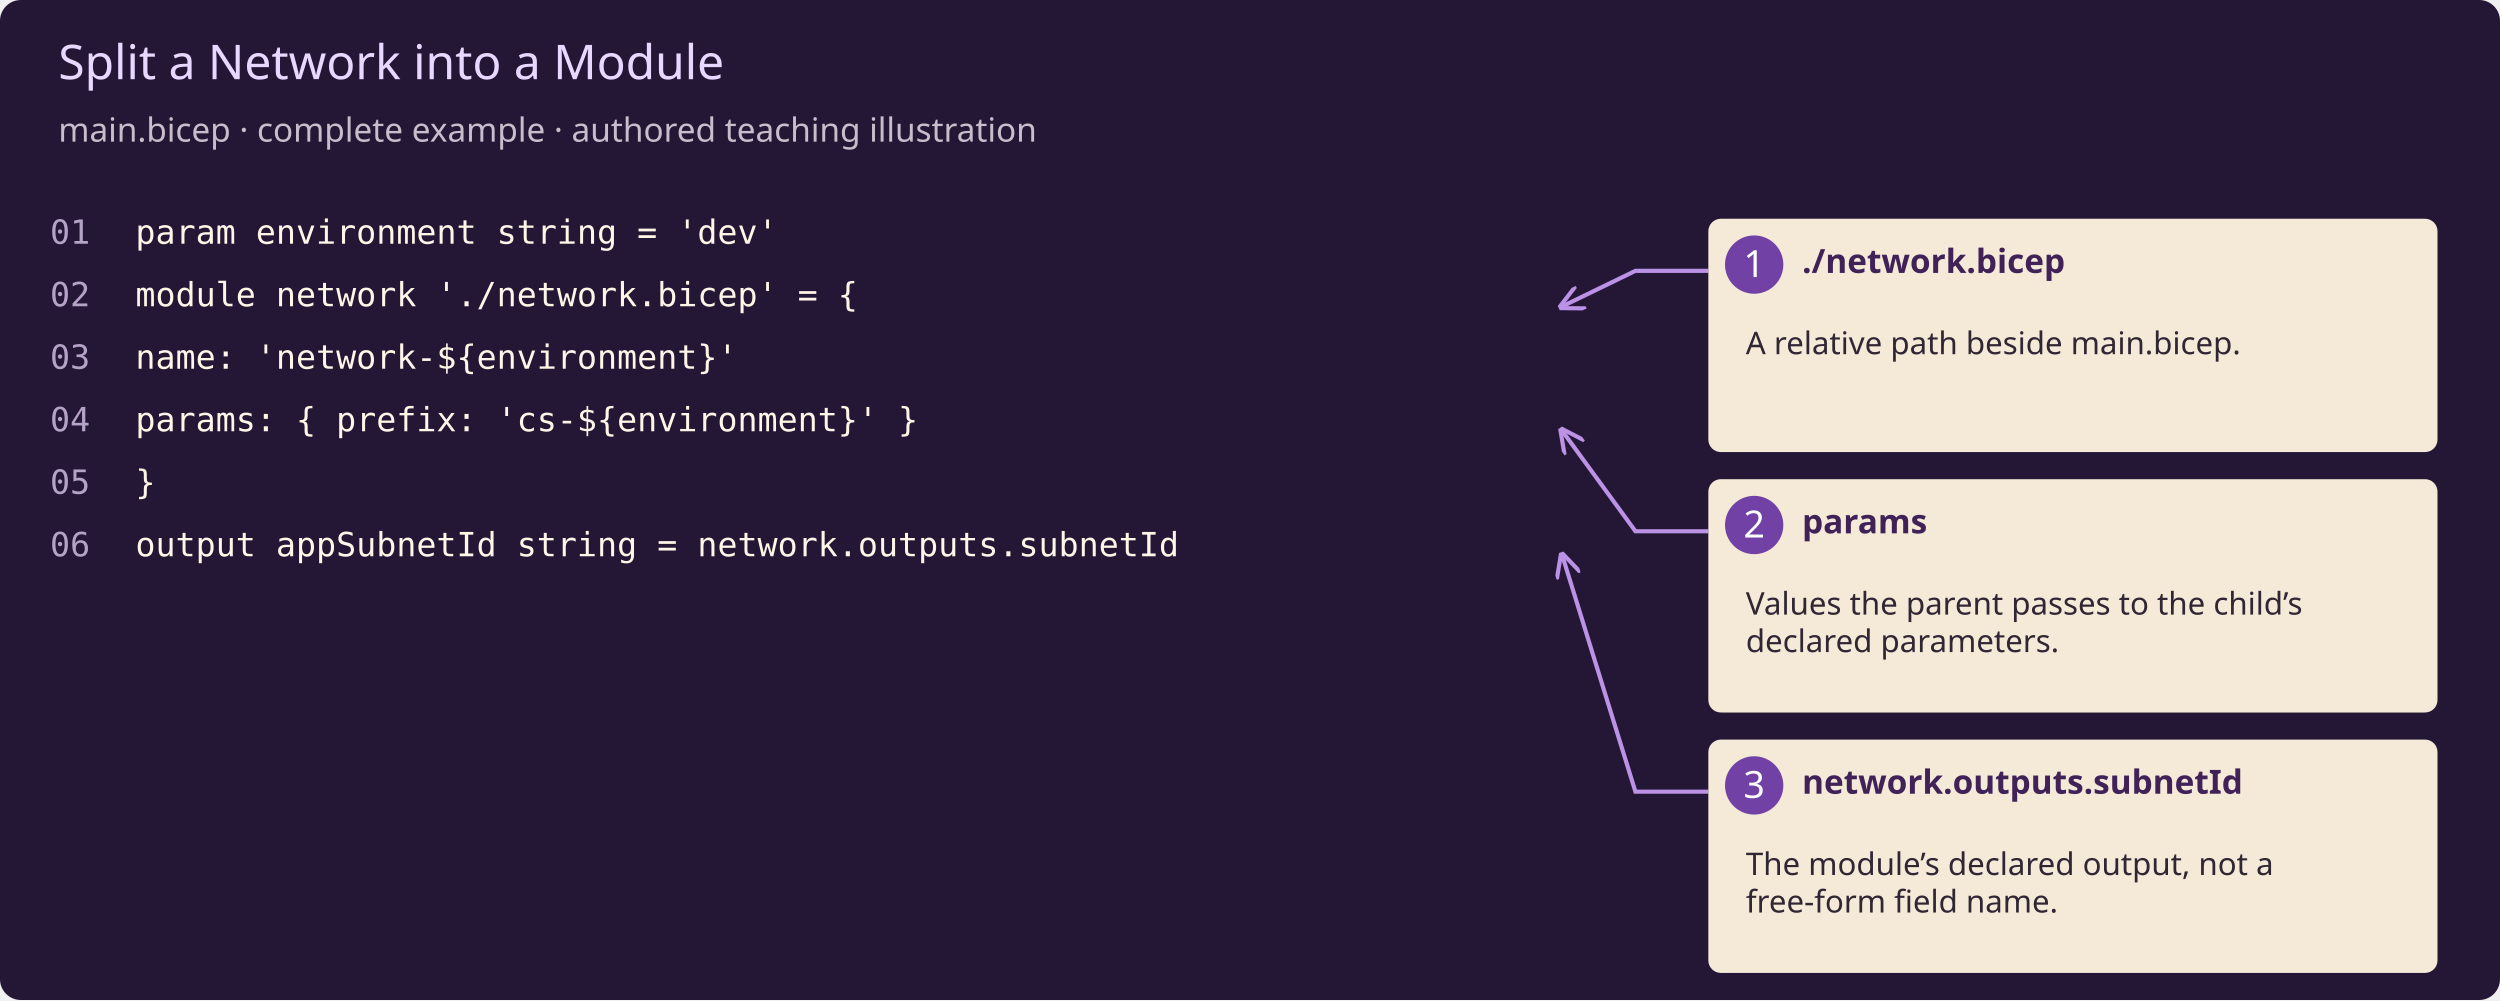
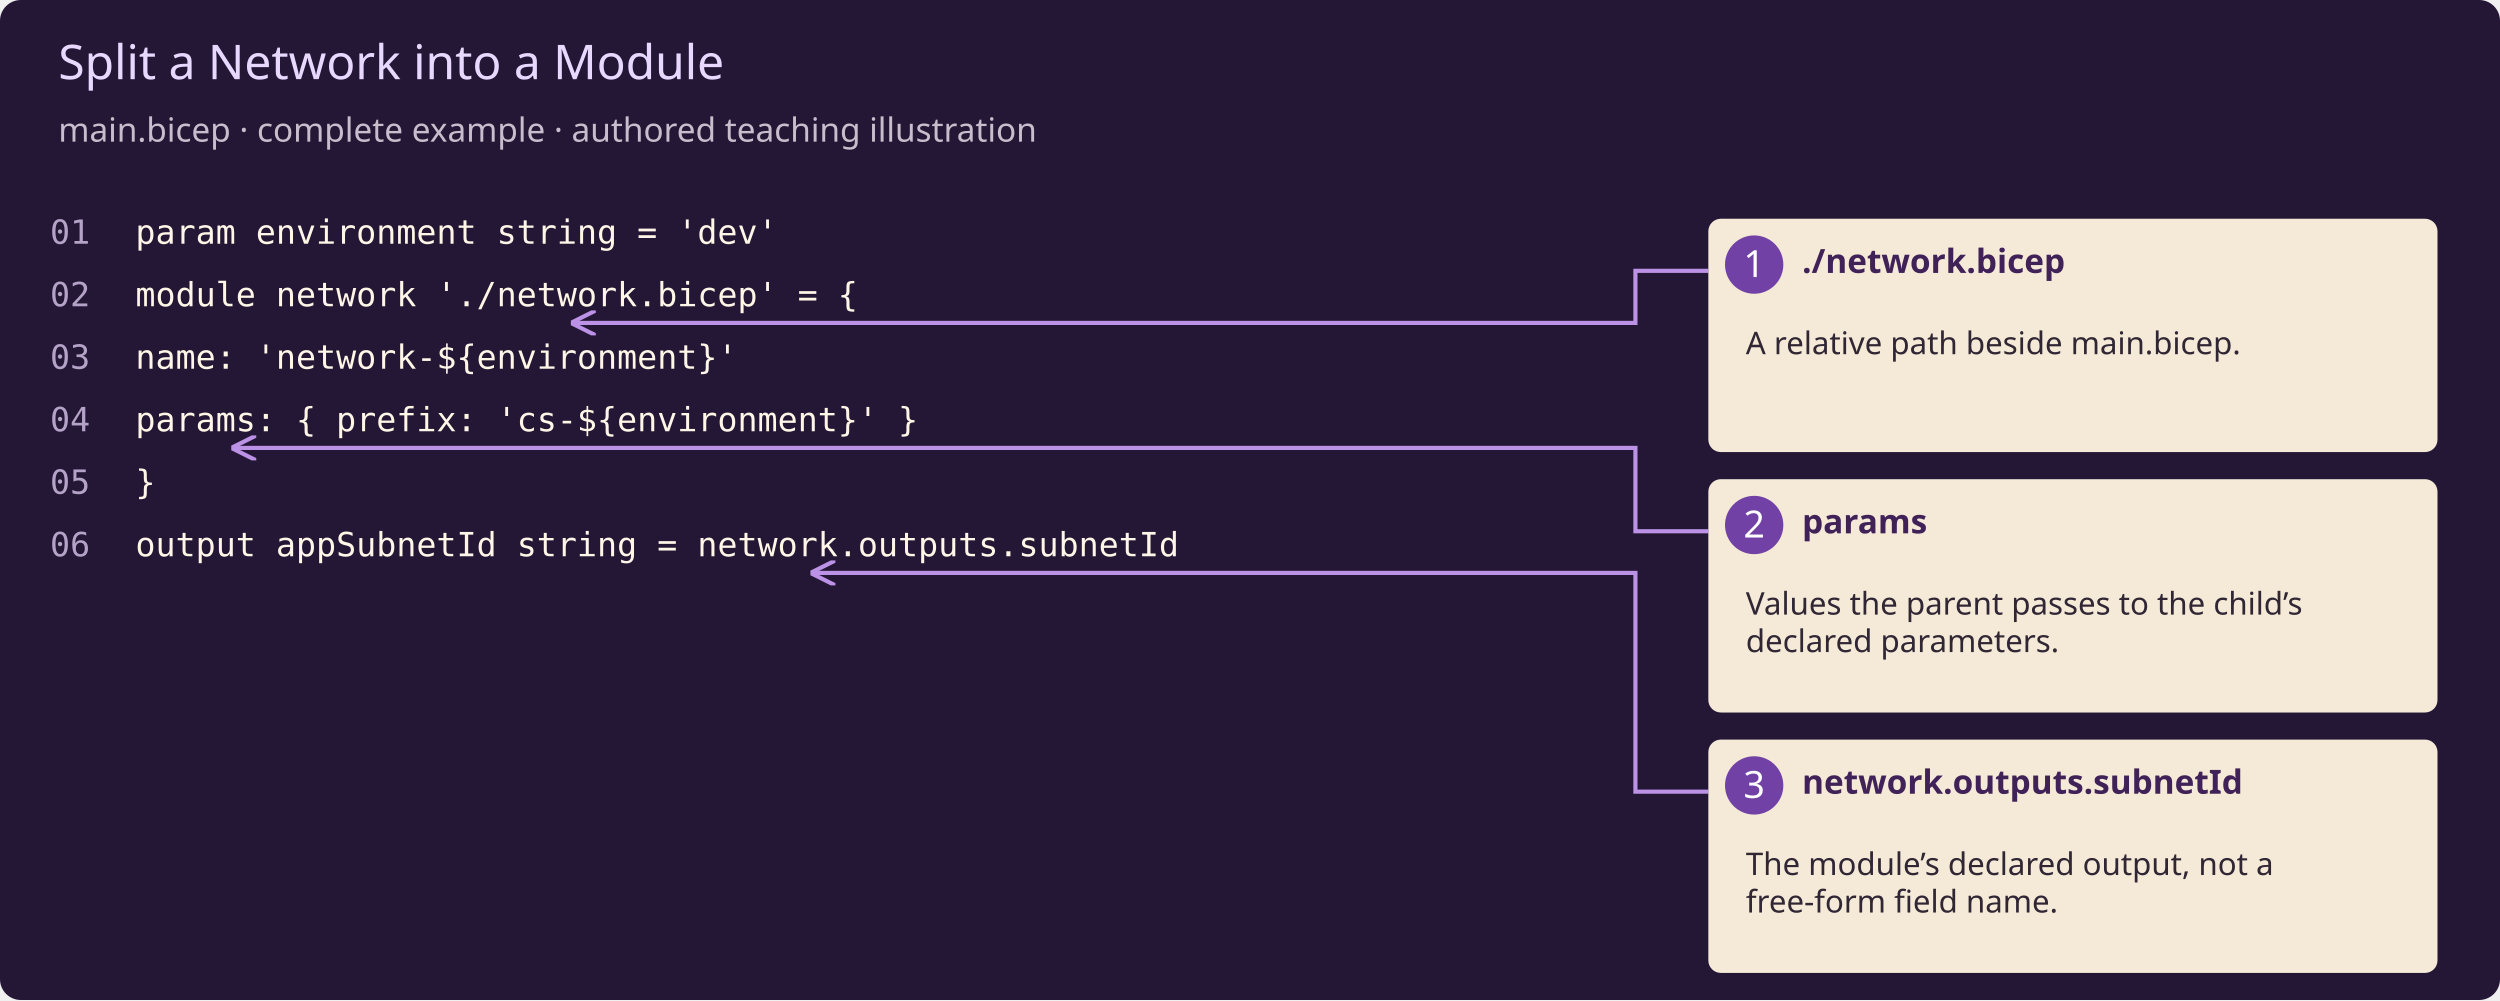
<svg xmlns="http://www.w3.org/2000/svg" width="1200" height="480" viewBox="0 0 1200 480">
  <defs>
    <marker id="arrow" markerWidth="6" markerHeight="6" refX="5" refY="3" orient="auto">
      <path d="M0 0L6 3L0 6" fill="none" stroke="#bb92e5" />
    </marker>
  </defs>
  <rect width="1200" height="480" rx="10" fill="#241735" />
  <text x="28" y="38" fill="#e8d8ff" font-family="sans-serif" font-size="23">Split a Network into a Module</text>
  <text x="28" y="68" fill="#c8bdcc" font-family="sans-serif" font-size="16">main.bicep · complete example · authored teaching illustration</text>
  <text x="24" y="117" fill="#b5a3c7" font-family="monospace" font-size="16">01</text>
  <text x="65" y="117" fill="#fff6e7" font-family="monospace" font-size="16">param environment string = 'dev'</text>
  <text x="24" y="147" fill="#b5a3c7" font-family="monospace" font-size="16">02</text>
  <text x="65" y="147" fill="#fff6e7" font-family="monospace" font-size="16">module network './network.bicep' = {</text>
  <text x="24" y="177" fill="#b5a3c7" font-family="monospace" font-size="16">03</text>
  <text x="65" y="177" fill="#fff6e7" font-family="monospace" font-size="16">  name: 'network-${environment}'</text>
  <text x="24" y="207" fill="#b5a3c7" font-family="monospace" font-size="16">04</text>
  <text x="65" y="207" fill="#fff6e7" font-family="monospace" font-size="16">  params: { prefix: 'cs-${environment}' }</text>
  <text x="24" y="237" fill="#b5a3c7" font-family="monospace" font-size="16">05</text>
  <text x="65" y="237" fill="#fff6e7" font-family="monospace" font-size="16">}</text>
  <text x="24" y="267" fill="#b5a3c7" font-family="monospace" font-size="16">06</text>
  <text x="65" y="267" fill="#fff6e7" font-family="monospace" font-size="16">output appSubnetId string = network.outputs.subnetId</text>
-   <path d="M820 130 L785 130 L750 147" stroke="#bb92e5" stroke-width="2" fill="none" marker-end="url(#arrow)" />
+   <path d="M820 130 L785 130 L785 155 L276 155" stroke="#bb92e5" stroke-width="2" fill="none" marker-end="url(#arrow)" />
  <rect x="820" y="105" width="350" height="112" rx="6" fill="#f4ead7" />
  <circle cx="842" cy="127" r="14" fill="#7141a5" />
  <text x="842" y="133" text-anchor="middle" fill="white" font-family="sans-serif" font-size="18">1</text>
  <text x="865" y="131" fill="#402259" font-family="sans-serif" font-size="16" font-weight="bold">./network.bicep</text>
  <text x="838" y="170" fill="#302634" font-family="sans-serif" font-size="15">A relative path beside main.bicep.</text>
-   <path d="M820 255 L785 255 L750 207" stroke="#bb92e5" stroke-width="2" fill="none" marker-end="url(#arrow)" />
+   <path d="M820 255 L785 255 L785 215 L113 215" stroke="#bb92e5" stroke-width="2" fill="none" marker-end="url(#arrow)" />
  <rect x="820" y="230" width="350" height="112" rx="6" fill="#f4ead7" />
  <circle cx="842" cy="252" r="14" fill="#7141a5" />
  <text x="842" y="258" text-anchor="middle" fill="white" font-family="sans-serif" font-size="18">2</text>
  <text x="865" y="256" fill="#402259" font-family="sans-serif" font-size="16" font-weight="bold">params</text>
  <text x="838" y="295" fill="#302634" font-family="sans-serif" font-size="15">Values the parent passes to the child’s</text>
  <text x="838" y="313" fill="#302634" font-family="sans-serif" font-size="15">declared parameters.</text>
-   <path d="M820 380 L785 380 L750 267" stroke="#bb92e5" stroke-width="2" fill="none" marker-end="url(#arrow)" />
+   <path d="M820 380 L785 380 L785 275 L391 275" stroke="#bb92e5" stroke-width="2" fill="none" marker-end="url(#arrow)" />
  <rect x="820" y="355" width="350" height="112" rx="6" fill="#f4ead7" />
  <circle cx="842" cy="377" r="14" fill="#7141a5" />
  <text x="842" y="383" text-anchor="middle" fill="white" font-family="sans-serif" font-size="18">3</text>
  <text x="865" y="381" fill="#402259" font-family="sans-serif" font-size="16" font-weight="bold">network.outputs.subnetId</text>
  <text x="838" y="420" fill="#302634" font-family="sans-serif" font-size="15">The module’s declared output, not a</text>
  <text x="838" y="438" fill="#302634" font-family="sans-serif" font-size="15">free-form field name.</text>
</svg>
